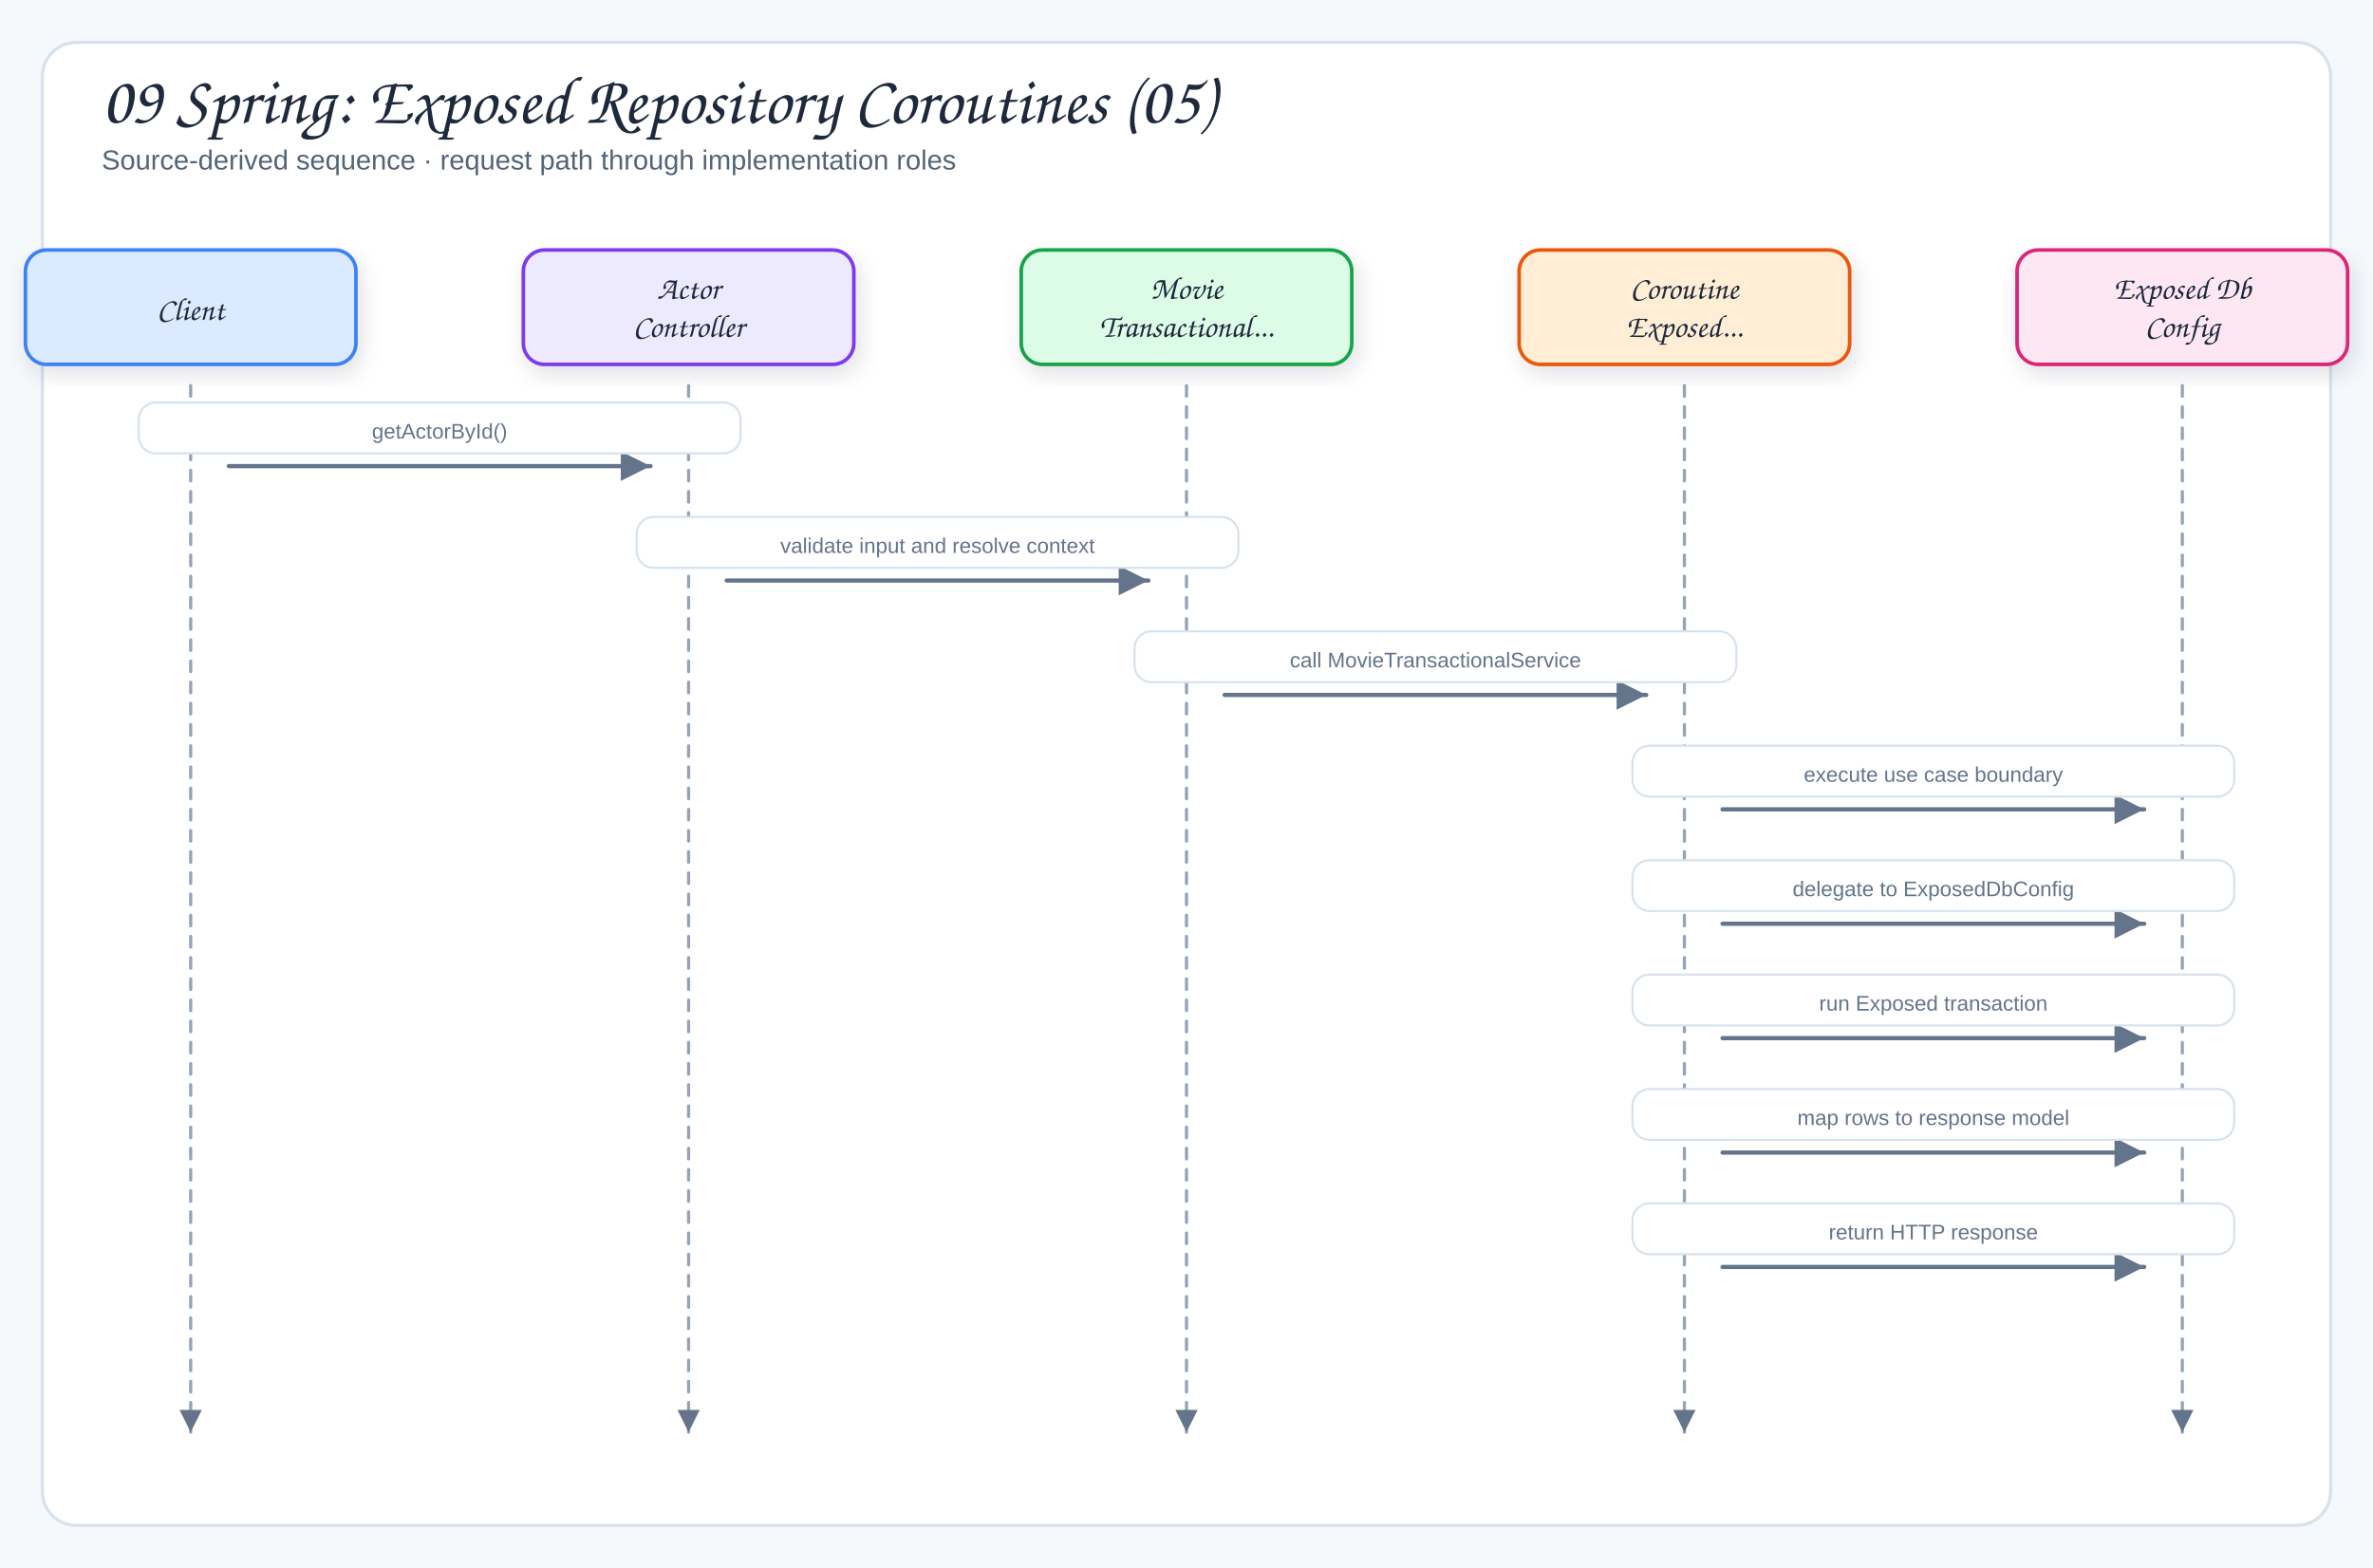
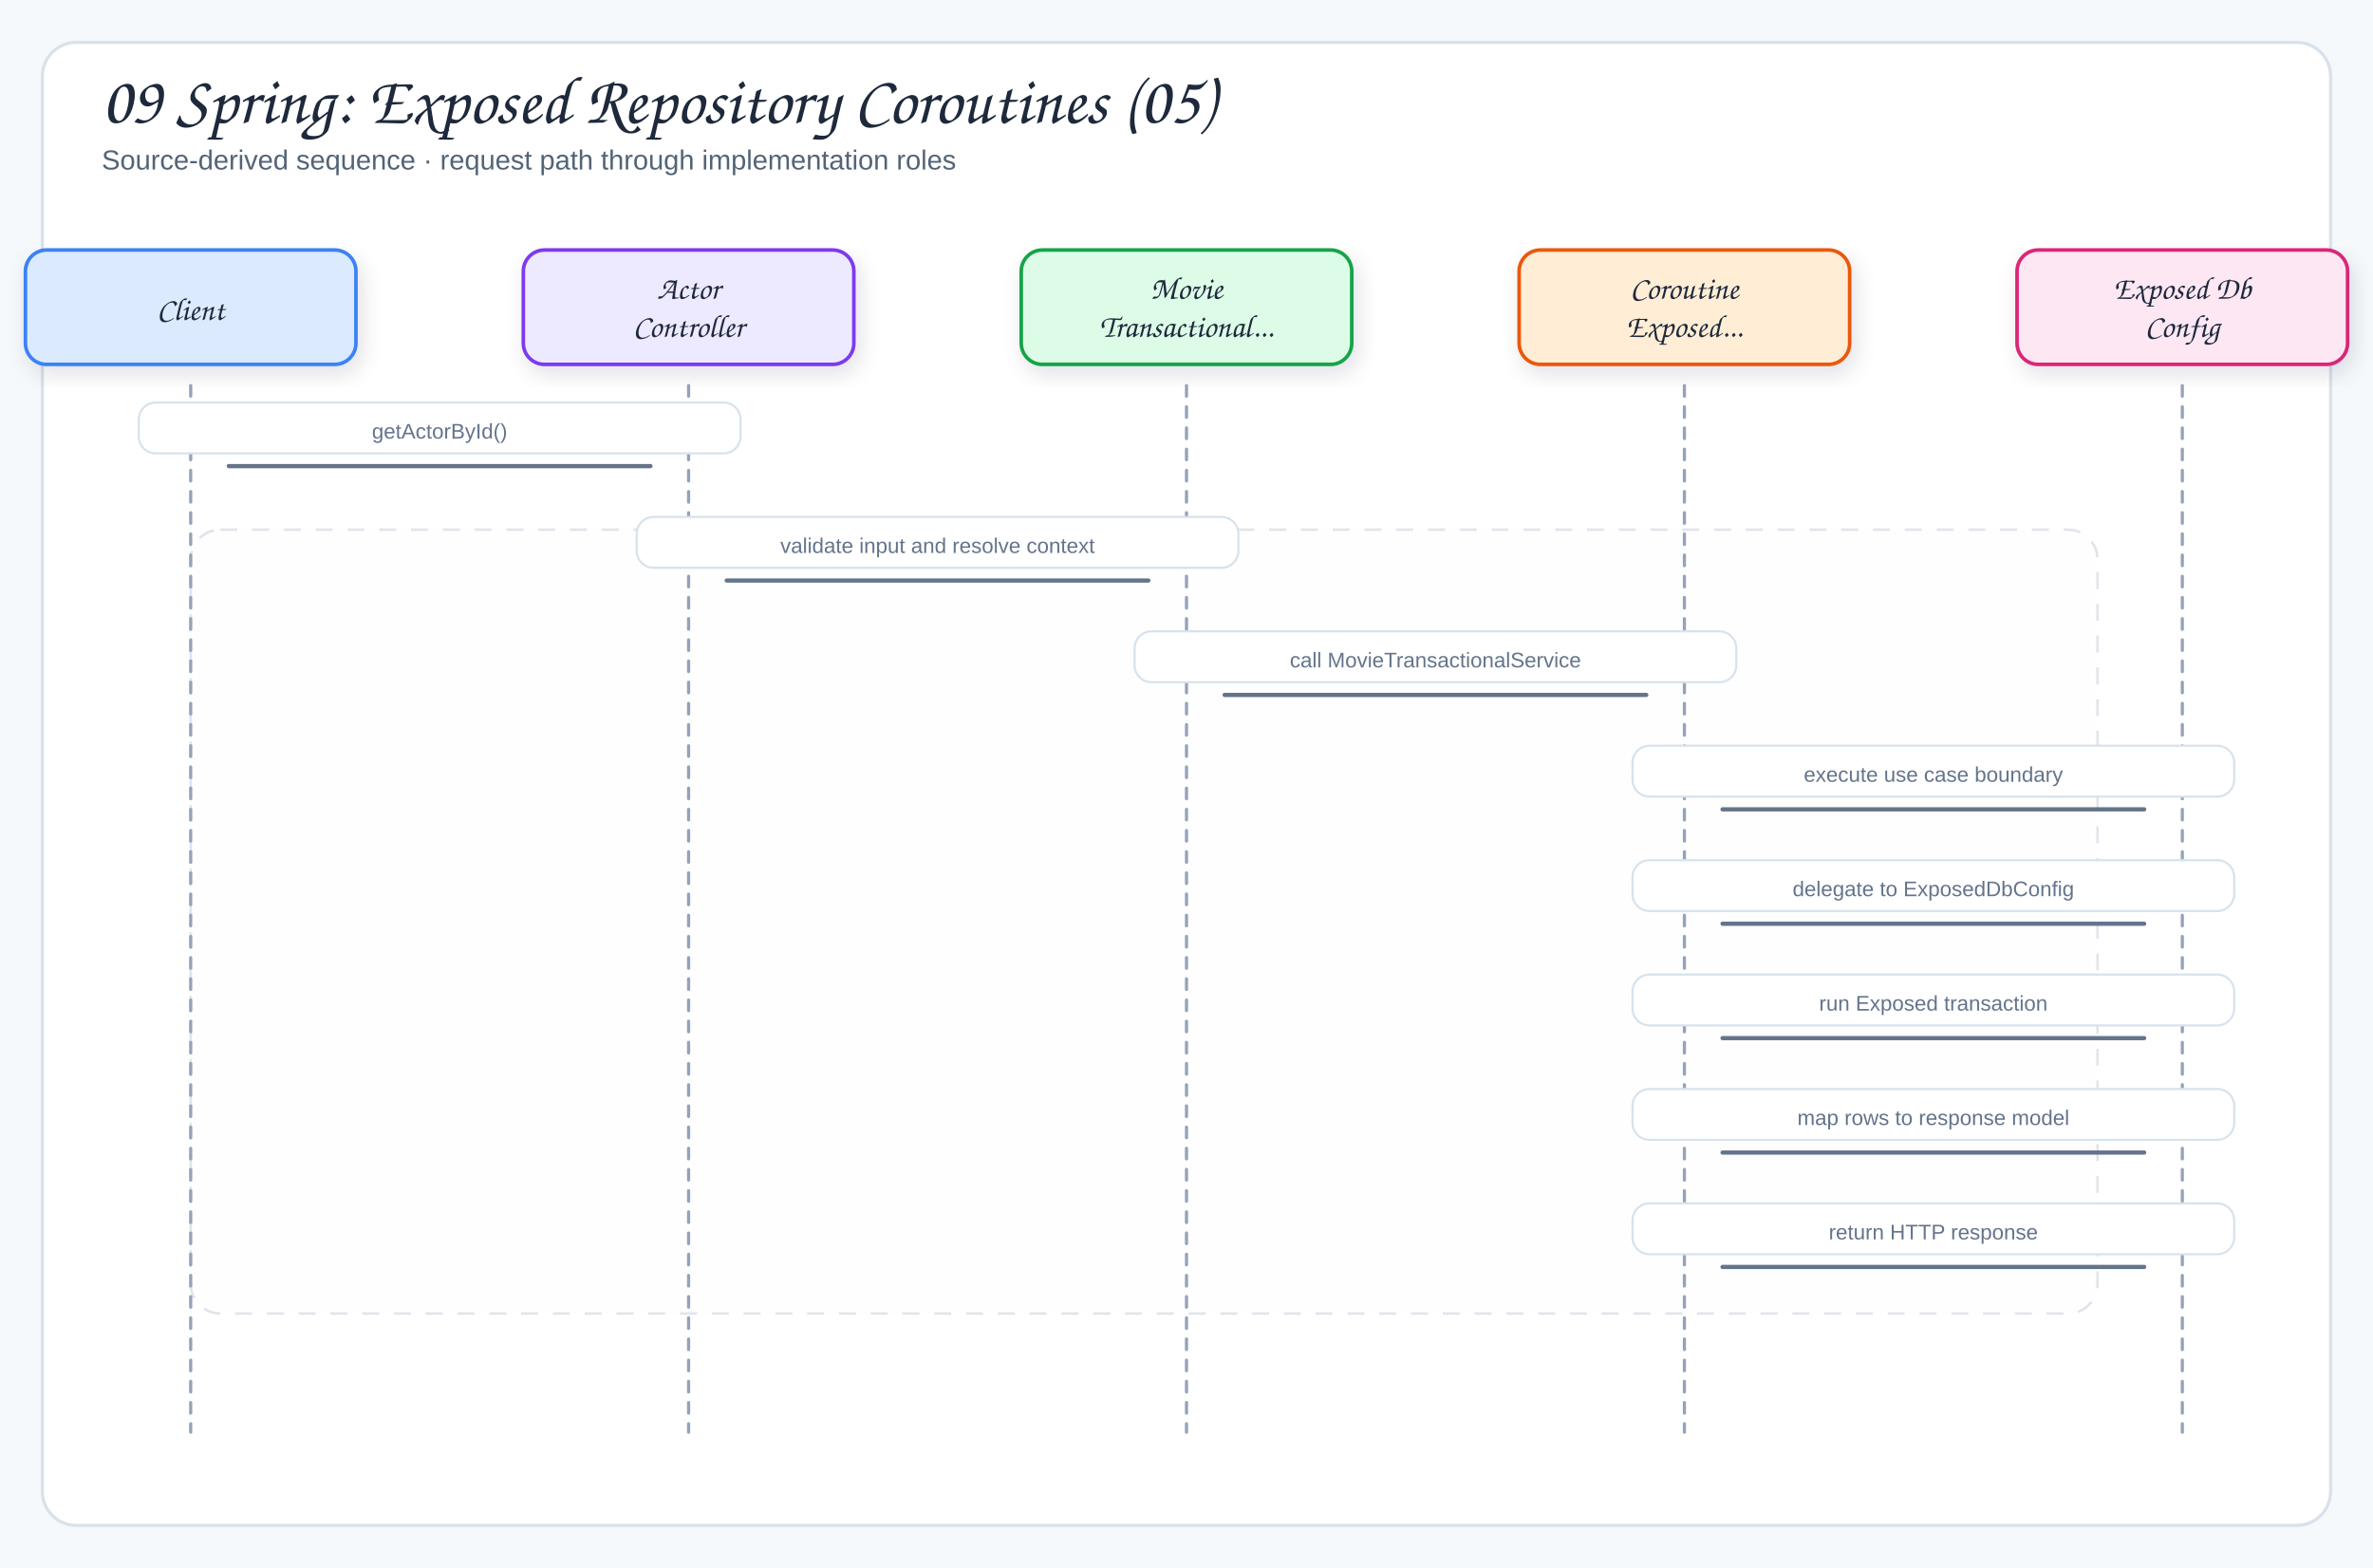
<svg xmlns="http://www.w3.org/2000/svg" viewBox="0 0 1120 740" width="1120" height="740" role="img" aria-label="09 Spring: Exposed Repository Coroutines (05)">
  <defs>
    <filter id="shadow" x="-10%" y="-10%" width="120%" height="130%">
      <feDropShadow dx="2" dy="4" stdDeviation="5" flood-color="#1f2937" flood-opacity="0.12" />
    </filter>
    <marker id="arrow" markerWidth="9" markerHeight="9" refX="8" refY="4.5" orient="auto">
      <path d="M1,1 L8,4.5 L1,8 Z" fill="#64748b" />
    </marker>
    <marker id="inherit" markerWidth="11" markerHeight="10" refX="9.5" refY="5" orient="auto">
      <path d="M0.5,1 L9.5,5 L0.5,9 Z" fill="#fff" stroke="#64748b" stroke-width="1.5" />
    </marker>
    <style>
  .canvas{fill:#f6f9fc}
  .frame{fill:#fff;stroke:#d7e2ec;stroke-width:1.5}
  .panel{fill:#f8fafc;stroke:#d7e2ec;stroke-width:1.2}
  .card{stroke-width:1.7;filter:url(#shadow)}
  .title{font-family:"Architects Daughter","Comic Sans MS",cursive;font-size:32px;fill:#1e293b}
  .subtitle{font-family:"Comic Sans MS","Comic Sans","Comic Neue",Arial,sans-serif;font-size:13px;fill:#536476}
  .panelTitle{font-family:"Architects Daughter","Comic Sans MS",cursive;font-size:12px;letter-spacing:.08em;fill:#94a3b8}
  .label{font-family:"Architects Daughter","Comic Sans MS",cursive;font-size:18px;fill:#1e293b}
  .smallLabel{font-family:"Architects Daughter","Comic Sans MS",cursive;font-size:15px;fill:#1e293b}
  .detail{font-family:"Comic Sans MS","Comic Sans","Comic Neue",Arial,sans-serif;font-size:12px;fill:#536476}
  .tiny{font-family:"Comic Sans MS","Comic Sans","Comic Neue",Arial,sans-serif;font-size:10px;fill:#64748b}
-   .arrow{fill:none;stroke:#64748b;stroke-width:2;stroke-linecap:round;stroke-linejoin:round;marker-end:url(#arrow)}
-   .softArrow{fill:none;stroke:#94a3b8;stroke-width:1.5;stroke-linecap:round;stroke-linejoin:round;stroke-dasharray:5 5;marker-end:url(#arrow)}
-   .inherit{fill:none;stroke:#64748b;stroke-width:1.7;stroke-linecap:round;stroke-linejoin:round;marker-end:url(#inherit)}
+   .arrow{fill:none;stroke:#64748b;stroke-width:2;stroke-linecap:round;stroke-linejoin:round}
+   .softArrow{fill:none;stroke:#94a3b8;stroke-width:1.5;stroke-linecap:round;stroke-linejoin:round;stroke-dasharray:5 5}
+   .inherit{fill:none;stroke:#64748b;stroke-width:1.7;stroke-linecap:round;stroke-linejoin:round}
  .divider{stroke:#cbd5e1;stroke-width:1.2;stroke-dasharray:6 6}
+ .altRegion{fill:#f8fafc;fill-opacity:.055;stroke:#94a3b8;stroke-opacity:.28;stroke-width:1.2;stroke-dasharray:8 7}
</style>
  </defs>
  <rect width="1120" height="740" class="canvas" />
  <rect x="20" y="20" width="1080" height="700" rx="16" class="frame" />
+   <rect x="90" y="250" width="900" height="370" rx="14" class="altRegion" />
  <text x="48" y="58" class="title">09 Spring: Exposed Repository Coroutines (05)</text>
  <text x="48" y="80" class="subtitle">Source-derived sequence · request path through implementation roles</text>
  <rect x="12" y="118" width="156" height="54" rx="10" fill="#dbeafe" stroke="#3b82f6" class="card" />
  <text x="90" y="151" class="smallLabel" text-anchor="middle">Client</text>
  <path d="M90,182 L90,676" class="softArrow" />
  <rect x="247" y="118" width="156" height="54" rx="10" fill="#ede9fe" stroke="#7c3aed" class="card" />
  <text x="325" y="141" class="smallLabel" text-anchor="middle">Actor</text>
  <text x="325" y="159" class="smallLabel" text-anchor="middle">Controller</text>
  <path d="M325,182 L325,676" class="softArrow" />
  <rect x="482" y="118" width="156" height="54" rx="10" fill="#dcfce7" stroke="#16a34a" class="card" />
  <text x="560" y="141" class="smallLabel" text-anchor="middle">Movie</text>
  <text x="560" y="159" class="smallLabel" text-anchor="middle">Transactional...</text>
  <path d="M560,182 L560,676" class="softArrow" />
  <rect x="717" y="118" width="156" height="54" rx="10" fill="#ffedd5" stroke="#ea580c" class="card" />
  <text x="795" y="141" class="smallLabel" text-anchor="middle">Coroutine</text>
  <text x="795" y="159" class="smallLabel" text-anchor="middle">Exposed...</text>
  <path d="M795,182 L795,676" class="softArrow" />
  <rect x="952" y="118" width="156" height="54" rx="10" fill="#fce7f3" stroke="#db2777" class="card" />
  <text x="1030" y="141" class="smallLabel" text-anchor="middle">Exposed Db</text>
  <text x="1030" y="159" class="smallLabel" text-anchor="middle">Config</text>
  <path d="M1030,182 L1030,676" class="softArrow" />
  <path d="M108,220 L307,220" class="arrow" />
  <rect x="65.5" y="190" width="284" height="24" rx="8" fill="#fff" stroke="#d7e2ec" class="messageBand" />
  <text x="207.5" y="207" class="tiny" text-anchor="middle">getActorById()</text>
  <path d="M343,274 L542,274" class="arrow" />
  <rect x="300.5" y="244" width="284" height="24" rx="8" fill="#fff" stroke="#d7e2ec" class="messageBand" />
  <text x="442.5" y="261" class="tiny" text-anchor="middle">validate input and resolve context</text>
  <path d="M578,328 L777,328" class="arrow" />
  <rect x="535.5" y="298" width="284" height="24" rx="8" fill="#fff" stroke="#d7e2ec" class="messageBand" />
  <text x="677.5" y="315" class="tiny" text-anchor="middle">call MovieTransactionalService</text>
  <path d="M813,382 L1012,382" class="arrow" />
  <rect x="770.5" y="352" width="284" height="24" rx="8" fill="#fff" stroke="#d7e2ec" class="messageBand" />
  <text x="912.5" y="369" class="tiny" text-anchor="middle">execute use case boundary</text>
  <path d="M813,436 L1012,436" class="arrow" />
  <rect x="770.5" y="406" width="284" height="24" rx="8" fill="#fff" stroke="#d7e2ec" class="messageBand" />
  <text x="912.5" y="423" class="tiny" text-anchor="middle">delegate to ExposedDbConfig</text>
  <path d="M813,490 L1012,490" class="arrow" />
  <rect x="770.5" y="460" width="284" height="24" rx="8" fill="#fff" stroke="#d7e2ec" class="messageBand" />
  <text x="912.5" y="477" class="tiny" text-anchor="middle">run Exposed transaction</text>
  <path d="M813,544 L1012,544" class="arrow" />
  <rect x="770.5" y="514" width="284" height="24" rx="8" fill="#fff" stroke="#d7e2ec" class="messageBand" />
  <text x="912.5" y="531" class="tiny" text-anchor="middle">map rows to response model</text>
  <path d="M813,598 L1012,598" class="arrow" />
  <rect x="770.5" y="568" width="284" height="24" rx="8" fill="#fff" stroke="#d7e2ec" class="messageBand" />
  <text x="912.5" y="585" class="tiny" text-anchor="middle">return HTTP response</text>
</svg>
